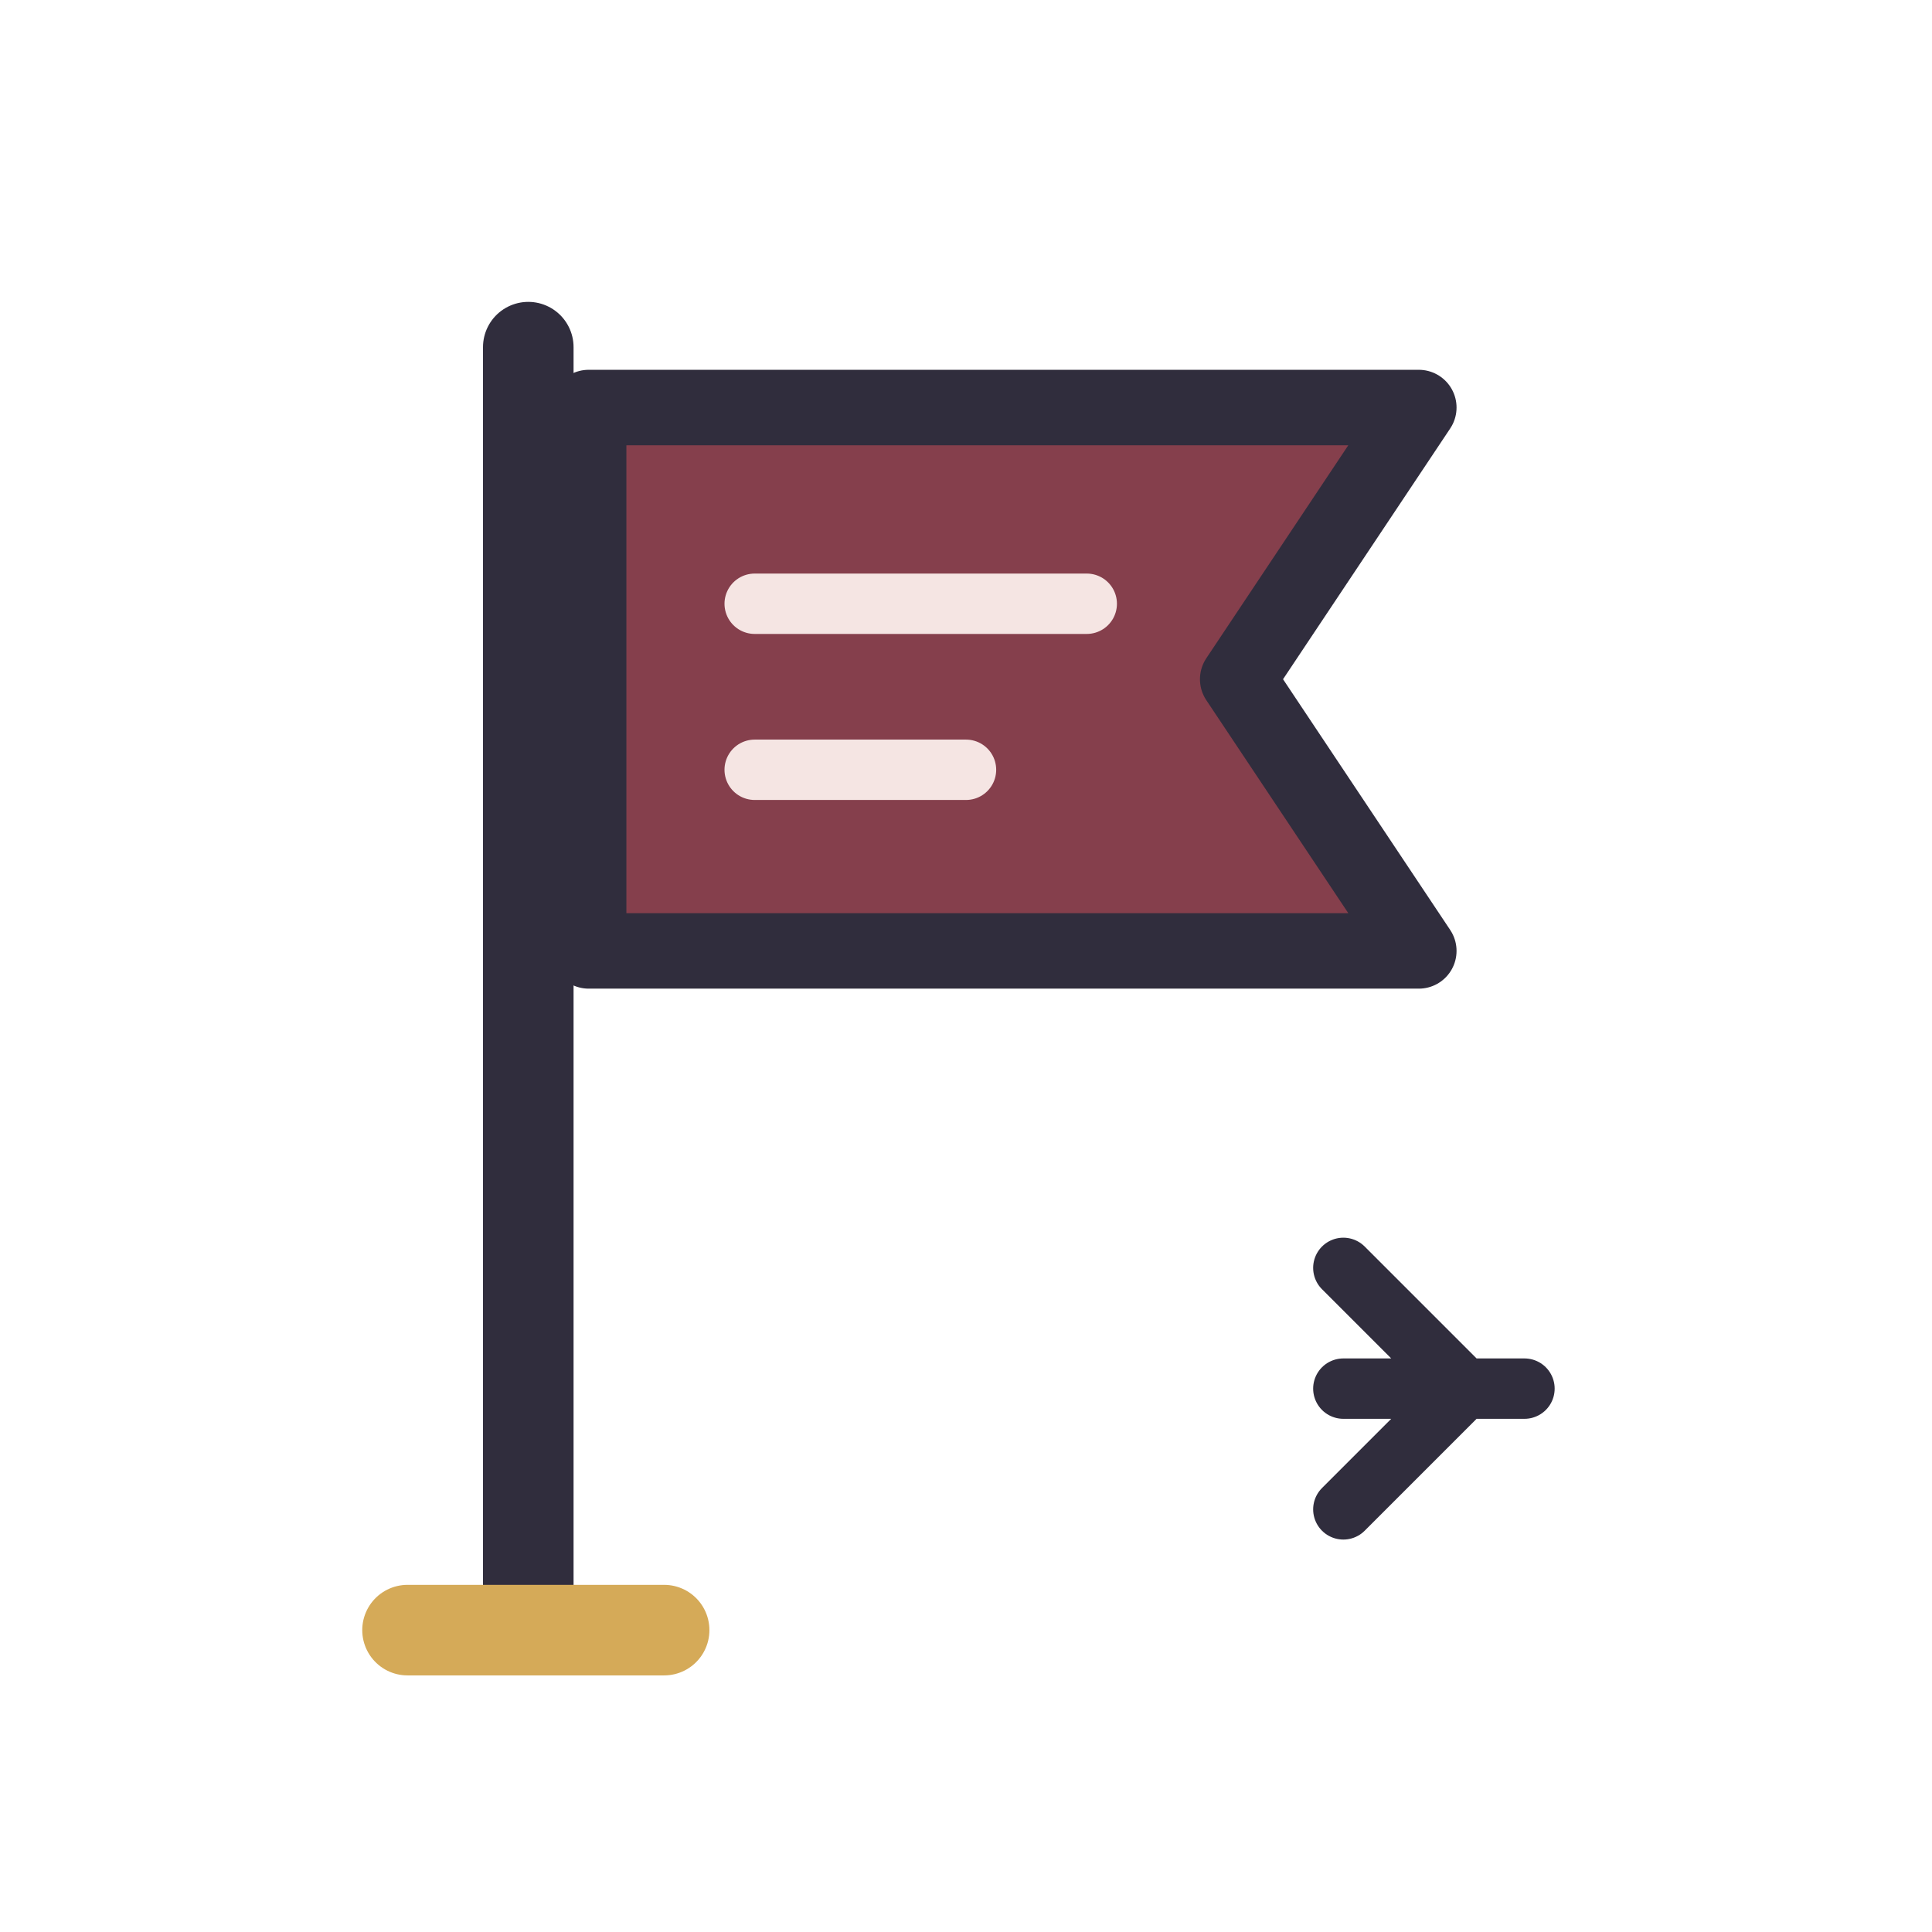
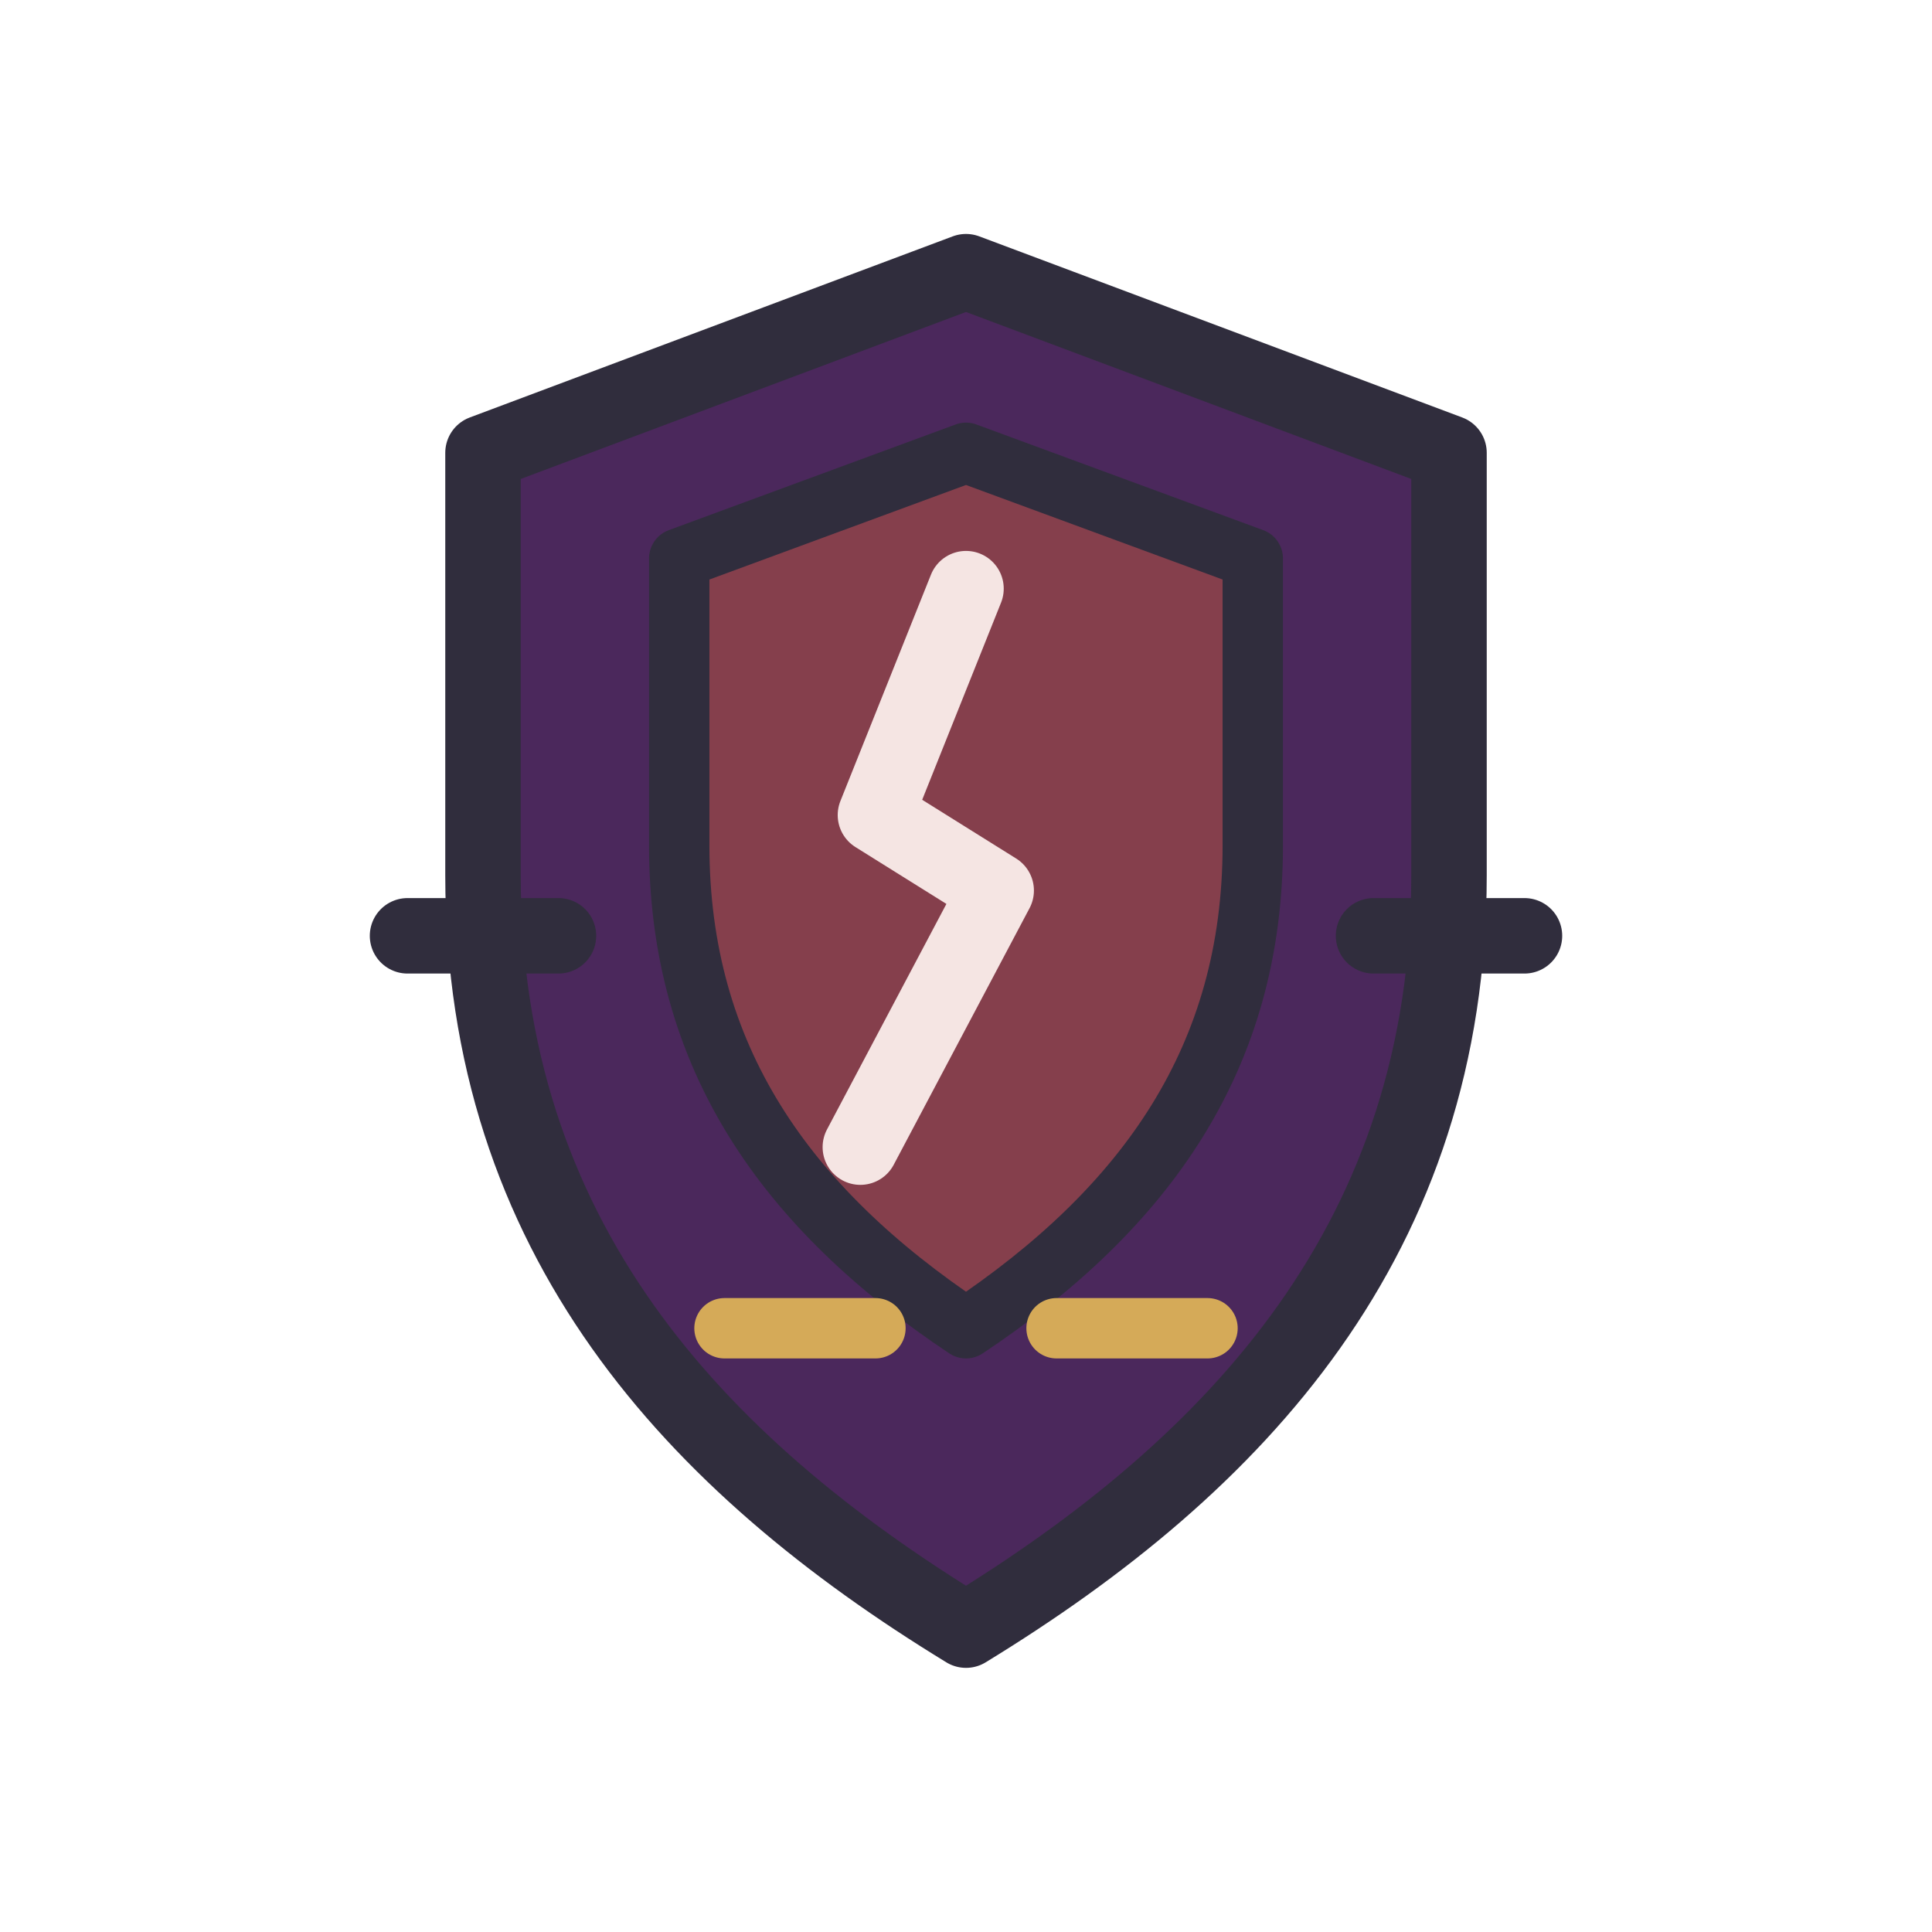
<svg xmlns="http://www.w3.org/2000/svg" viewBox="0 0 128 128">
-   <path d="M35 108V23" fill="none" stroke="#302D3D" stroke-width="6" stroke-linecap="round" />
-   <path d="M39 27h55L82 45l12 18H39Z" fill="#853F4C" stroke="#302D3D" stroke-width="5" stroke-linejoin="round" />
-   <path d="M50 40h22M50 51h14" fill="none" stroke="#F5E5E3" stroke-width="4" stroke-linecap="round" />
-   <path d="M27 108h17" fill="none" stroke="#D5AA58" stroke-width="6" stroke-linecap="round" />
-   <path d="m89 84 8 8-8 8m12-8h-12" fill="none" stroke="#302D3D" stroke-width="4" stroke-linecap="round" stroke-linejoin="round" />
+   <path d="M64 18 96 30v28c0 24-14 39-32 50C46 97 32 82 32 58V30Z" fill="#4B285C" stroke="#302D3D" stroke-width="5" stroke-linejoin="round" />
+   <path d="M64 30 83 37v19c0 14-7 24-19 32-12-8-19-18-19-32V37Z" fill="#853F4C" stroke="#302D3D" stroke-width="4" stroke-linejoin="round" />
+   <path d="m64 39-6 15 8 5-9 17" fill="none" stroke="#F5E5E3" stroke-width="5" stroke-linecap="round" stroke-linejoin="round" />
+   <path d="M48 88h10m12 0h10" fill="none" stroke="#D5AA58" stroke-width="4" stroke-linecap="round" />
+   <path d="M27 62h10m54 0h10" fill="none" stroke="#302D3D" stroke-width="5" stroke-linecap="round" />
</svg>
